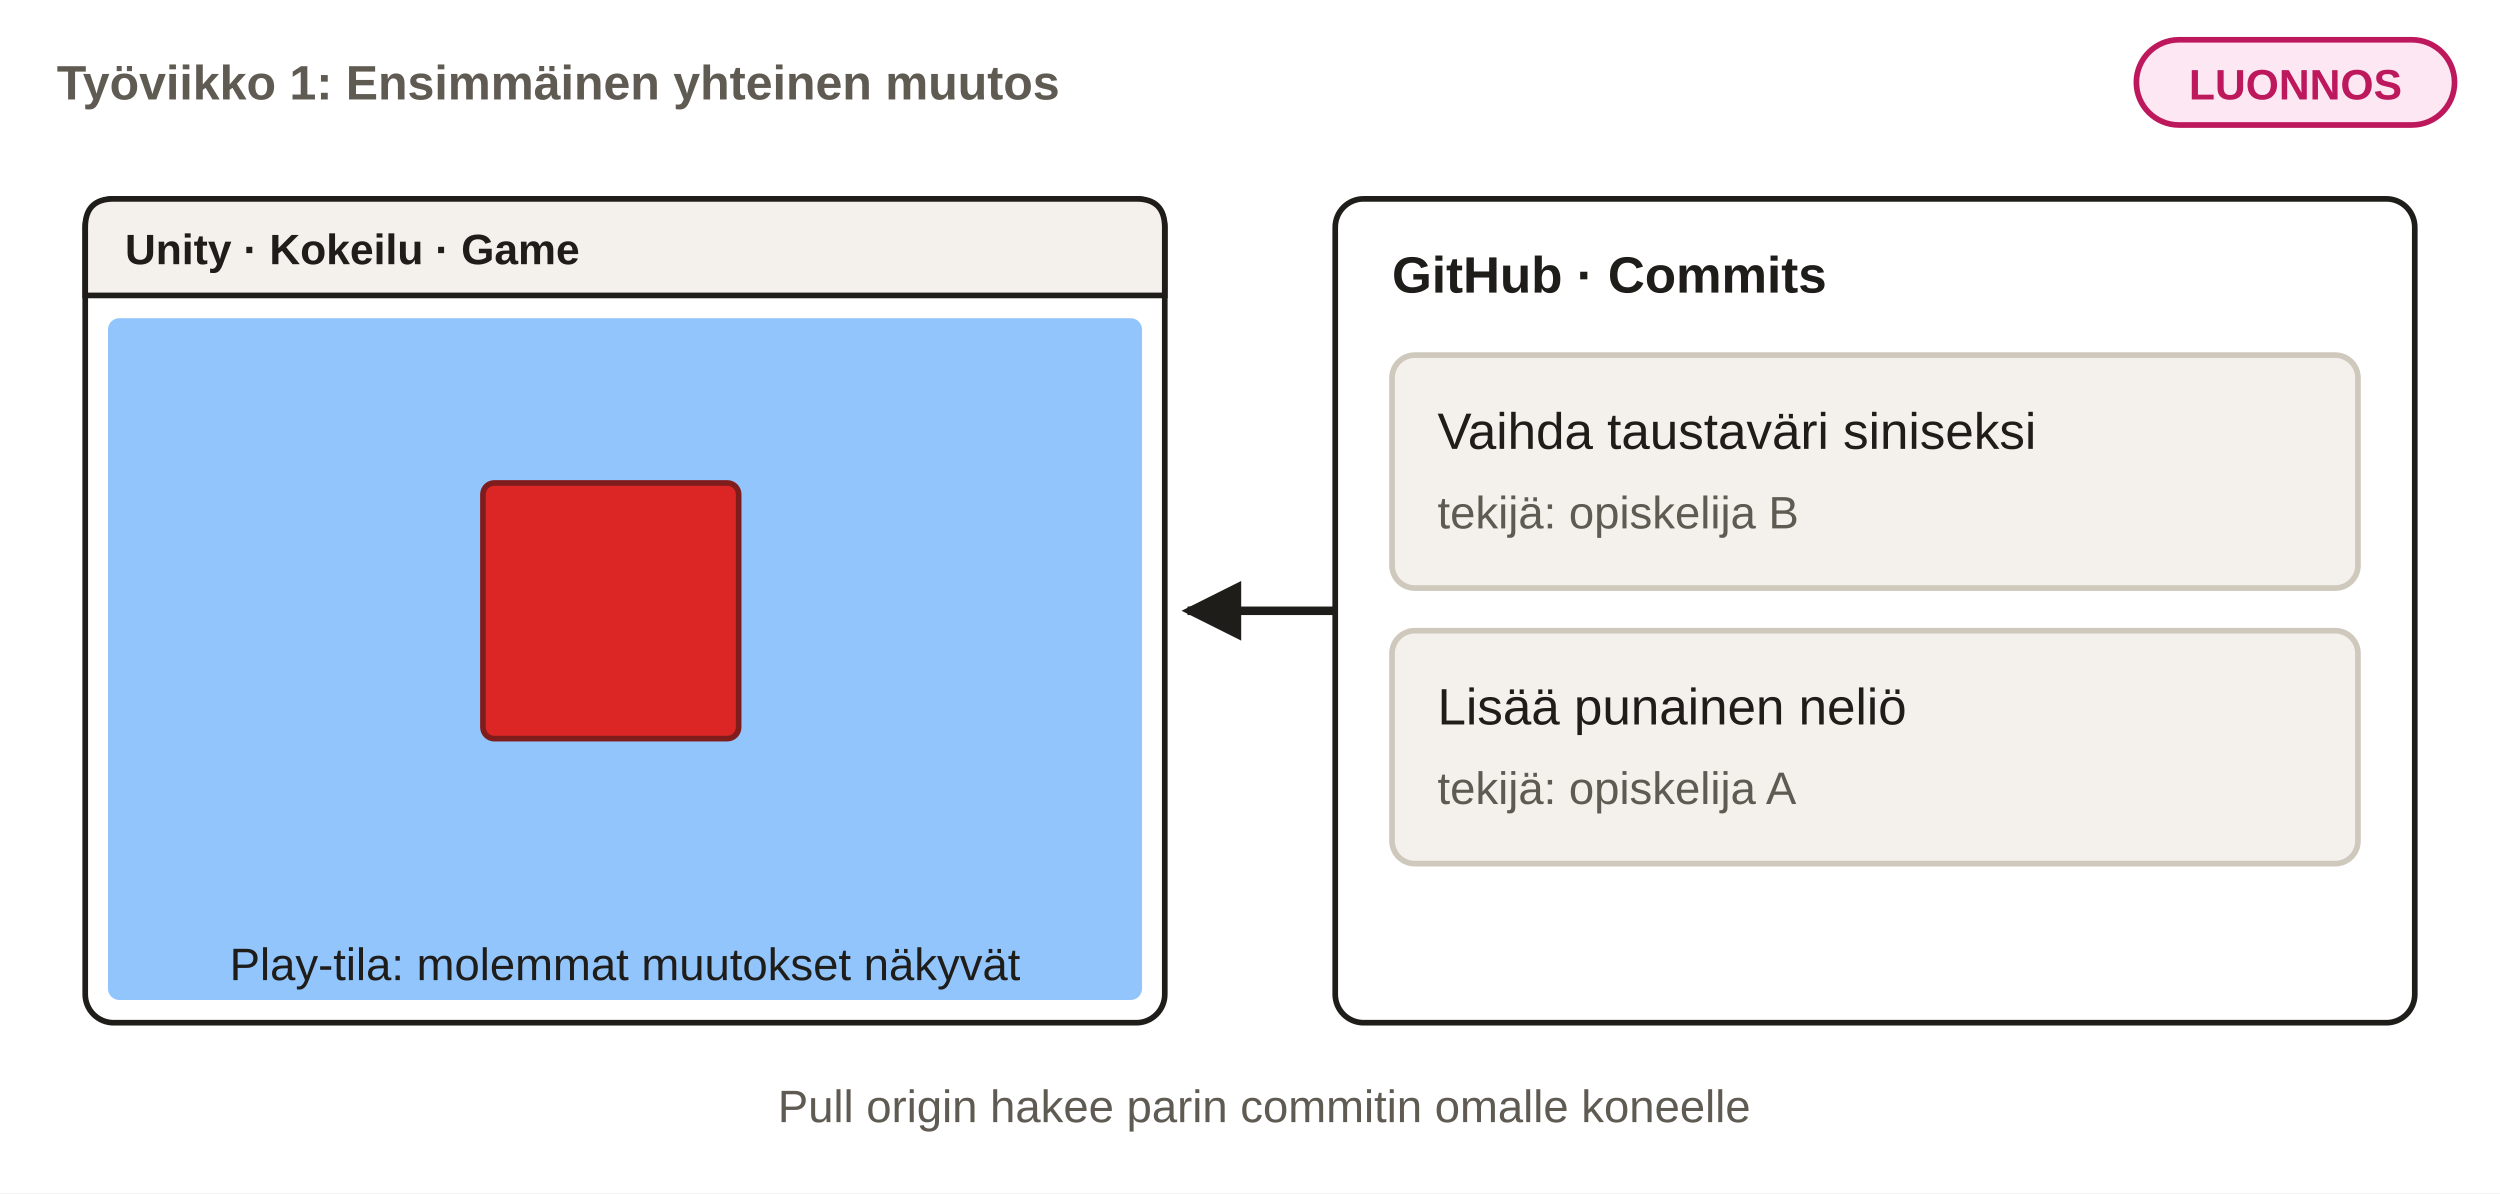
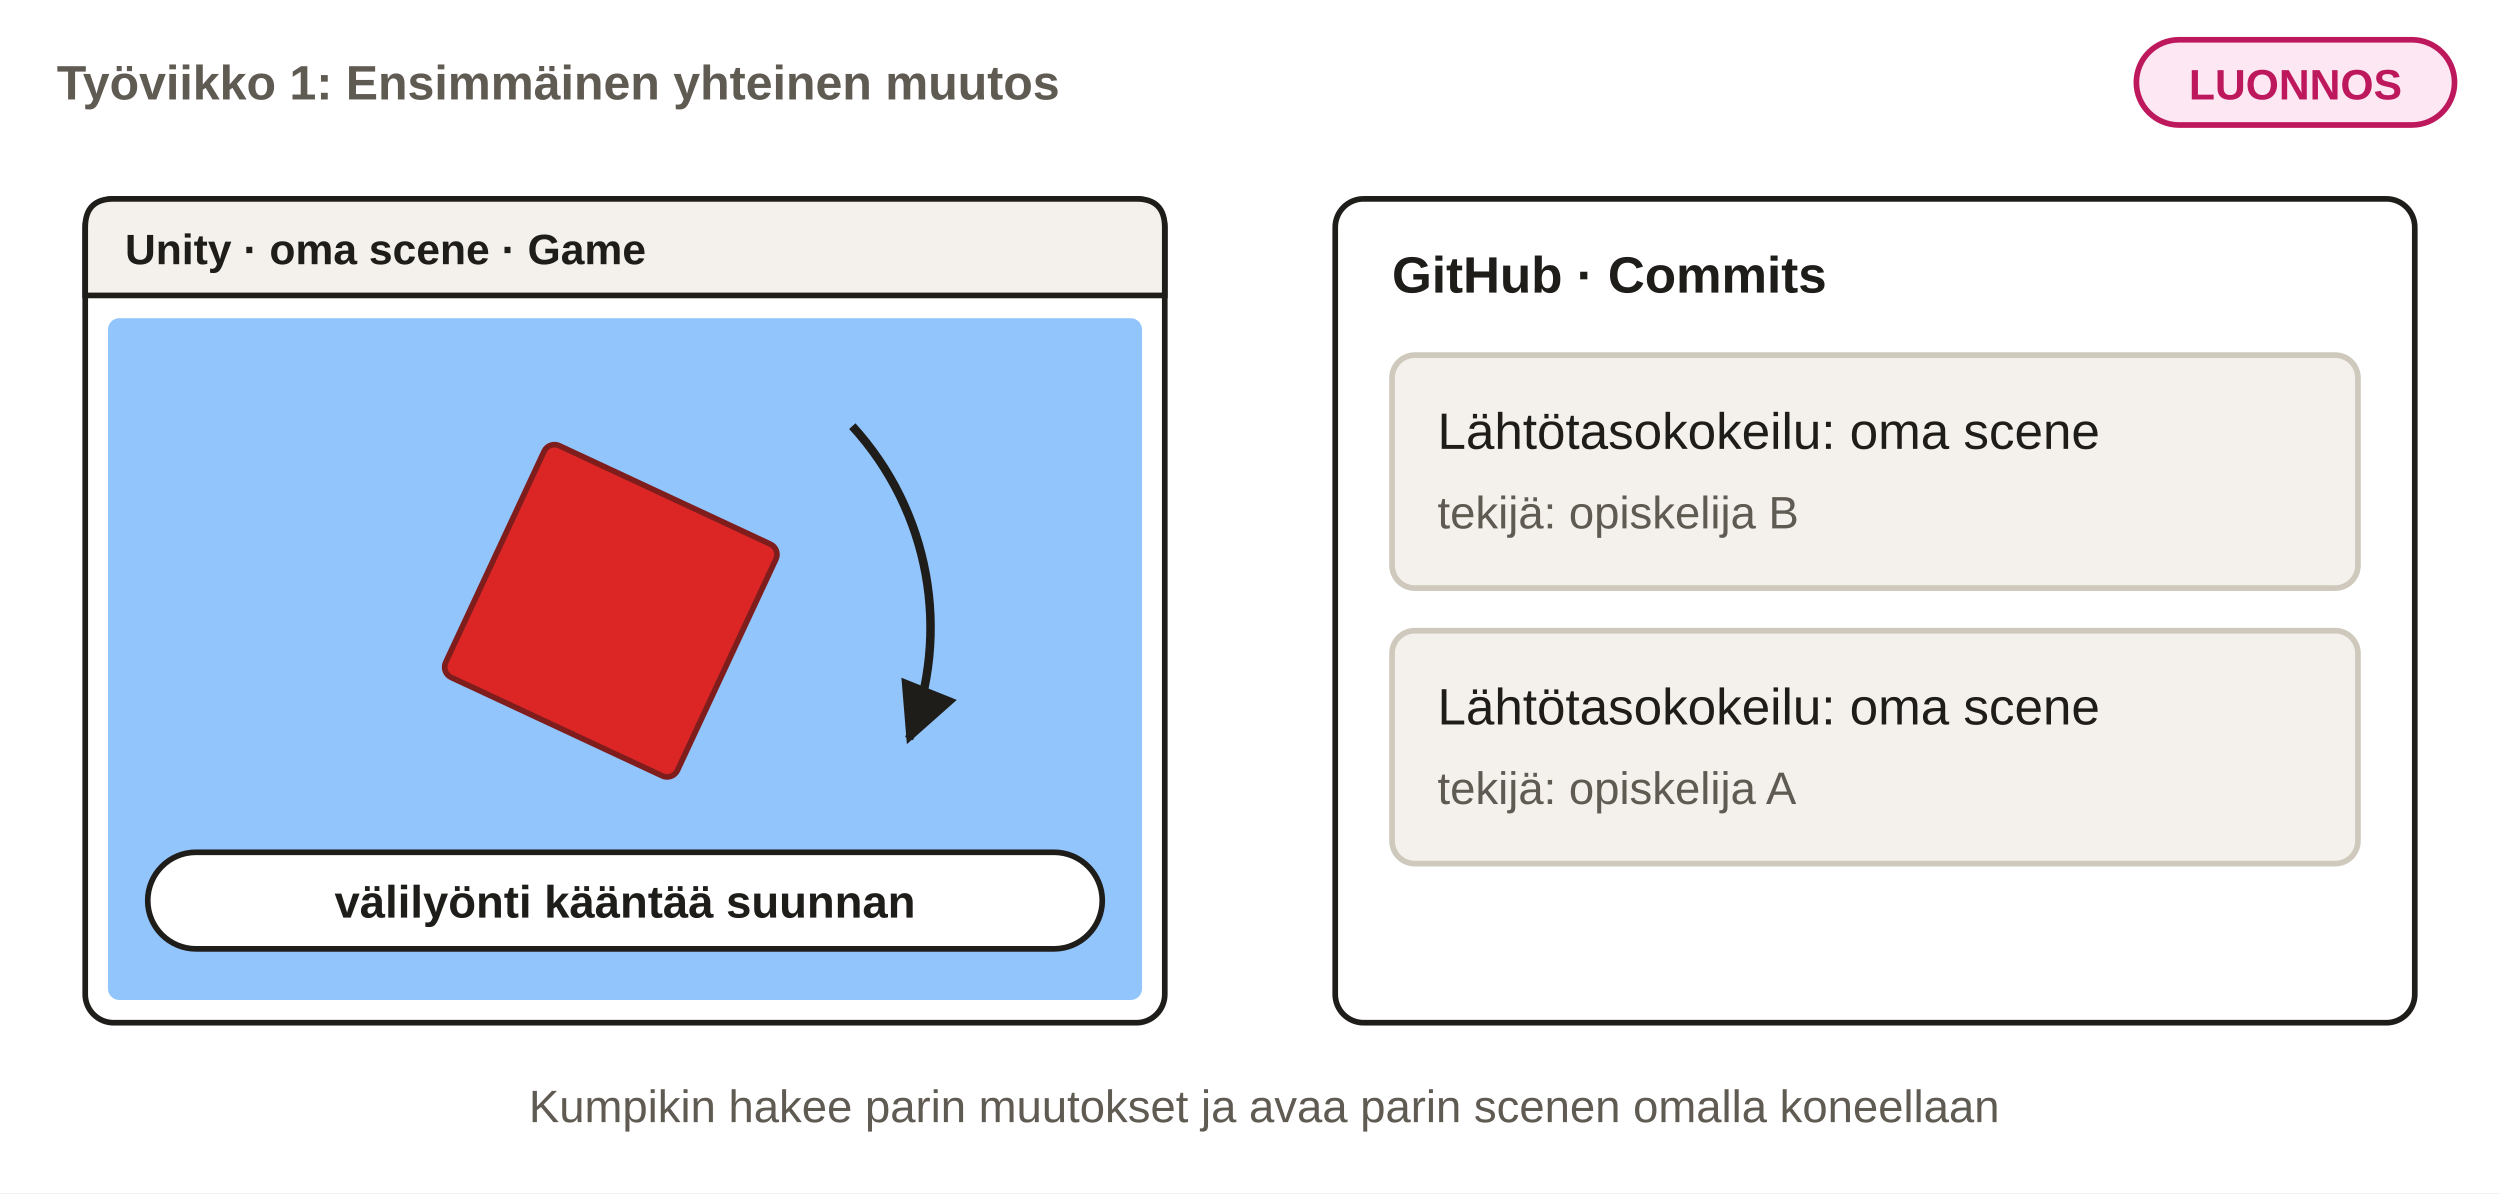
<svg xmlns="http://www.w3.org/2000/svg" viewBox="0 0 880 420" width="880" height="420" role="img">
  <defs>
    <marker id="nuoli" viewBox="0 0 10 10" refX="9" refY="5" markerWidth="7" markerHeight="7" orient="auto-start-reverse">
      <path d="M0 0 L10 5 L0 10 z" fill="#1f1d1a" />
    </marker>
  </defs>
  <rect width="880" height="420" fill="#ffffff" />
  <text x="20" y="35" font-family="Arial, Helvetica, sans-serif" font-size="17" fill="#5f5a52" text-anchor="start" font-weight="bold">Työviikko 1: Ensimmäinen yhteinen muutos</text>
  <rect x="752" y="14" width="112" height="30" rx="15" fill="#fce7f3" stroke="#be185d" stroke-width="2" />
  <text x="808" y="35" font-family="Arial, Helvetica, sans-serif" font-size="15" fill="#be185d" text-anchor="middle" font-weight="bold">LUONNOS</text>
  <rect x="30" y="70" width="380" height="290" rx="10" fill="#ffffff" stroke="#1f1d1a" stroke-width="2" />
  <path d="M30 80 q0 -10 10 -10 h360 q10 0 10 10 v24 h-380 z" fill="#f4f1ec" stroke="#1f1d1a" stroke-width="2" />
-   <text x="44" y="93" font-family="Arial, Helvetica, sans-serif" font-size="15" fill="#1f1d1a" text-anchor="start" font-weight="bold">Unity · Kokeilu · Game</text>
+   <text x="44" y="93" font-family="Arial, Helvetica, sans-serif" font-size="15" fill="#1f1d1a" text-anchor="start" font-weight="bold">Unity · oma scene · Game</text>
  <rect x="38" y="112" width="364" height="240" rx="4" fill="#93c5fd" stroke="none" stroke-width="0" />
-   <rect x="170" y="170" width="90" height="90" rx="4" fill="#dc2626" stroke="#7f1d1d" stroke-width="2" />
-   <text x="220" y="345" font-family="Arial, Helvetica, sans-serif" font-size="16" fill="#1f1d1a" text-anchor="middle" font-weight="normal">Play-tila: molemmat muutokset näkyvät</text>
+   <g transform="rotate(25 215 215)">
+     <rect x="170" y="170" width="90" height="90" rx="4" fill="#dc2626" stroke="#7f1d1d" stroke-width="2" />
+   </g>
+   <path d="M300 150 A 105 105 0 0 1 320 260" fill="none" stroke="#1f1d1a" stroke-width="3" marker-end="url(#nuoli)" />
+   <rect x="52" y="300" width="336" height="34" rx="17" fill="#ffffff" stroke="#1f1d1a" stroke-width="2" />
+   <text x="220" y="323" font-family="Arial, Helvetica, sans-serif" font-size="16" fill="#1f1d1a" text-anchor="middle" font-weight="bold">välilyönti kääntää suunnan</text>
  <rect x="470" y="70" width="380" height="290" rx="10" fill="#ffffff" stroke="#1f1d1a" stroke-width="2" />
  <text x="490" y="103" font-family="Arial, Helvetica, sans-serif" font-size="18" fill="#1f1d1a" text-anchor="start" font-weight="bold">GitHub · Commits</text>
  <rect x="490" y="125" width="340" height="82" rx="8" fill="#f4f1ec" stroke="#cfc8bc" stroke-width="2" />
-   <text x="506" y="158" font-family="Arial, Helvetica, sans-serif" font-size="18" fill="#1f1d1a" text-anchor="start" font-weight="normal">Vaihda taustaväri siniseksi</text>
+   <text x="506" y="158" font-family="Arial, Helvetica, sans-serif" font-size="18" fill="#1f1d1a" text-anchor="start" font-weight="normal">Lähtötasokokeilu: oma scene</text>
  <text x="506" y="186" font-family="Arial, Helvetica, sans-serif" font-size="16" fill="#5f5a52" text-anchor="start" font-weight="normal">tekijä: opiskelija B</text>
  <rect x="490" y="222" width="340" height="82" rx="8" fill="#f4f1ec" stroke="#cfc8bc" stroke-width="2" />
-   <text x="506" y="255" font-family="Arial, Helvetica, sans-serif" font-size="18" fill="#1f1d1a" text-anchor="start" font-weight="normal">Lisää punainen neliö</text>
+   <text x="506" y="255" font-family="Arial, Helvetica, sans-serif" font-size="18" fill="#1f1d1a" text-anchor="start" font-weight="normal">Lähtötasokokeilu: oma scene</text>
  <text x="506" y="283" font-family="Arial, Helvetica, sans-serif" font-size="16" fill="#5f5a52" text-anchor="start" font-weight="normal">tekijä: opiskelija A</text>
-   <line x1="470" y1="215" x2="418" y2="215" stroke="#1f1d1a" stroke-width="3" marker-end="url(#nuoli)" />
-   <text x="445" y="395" font-family="Arial, Helvetica, sans-serif" font-size="16" fill="#5f5a52" text-anchor="middle" font-weight="normal">Pull origin hakee parin commitin omalle koneelle</text>
+   <text x="445" y="395" font-family="Arial, Helvetica, sans-serif" font-size="16" fill="#5f5a52" text-anchor="middle" font-weight="normal">Kumpikin hakee parin muutokset ja avaa parin scenen omalla koneellaan</text>
</svg>
